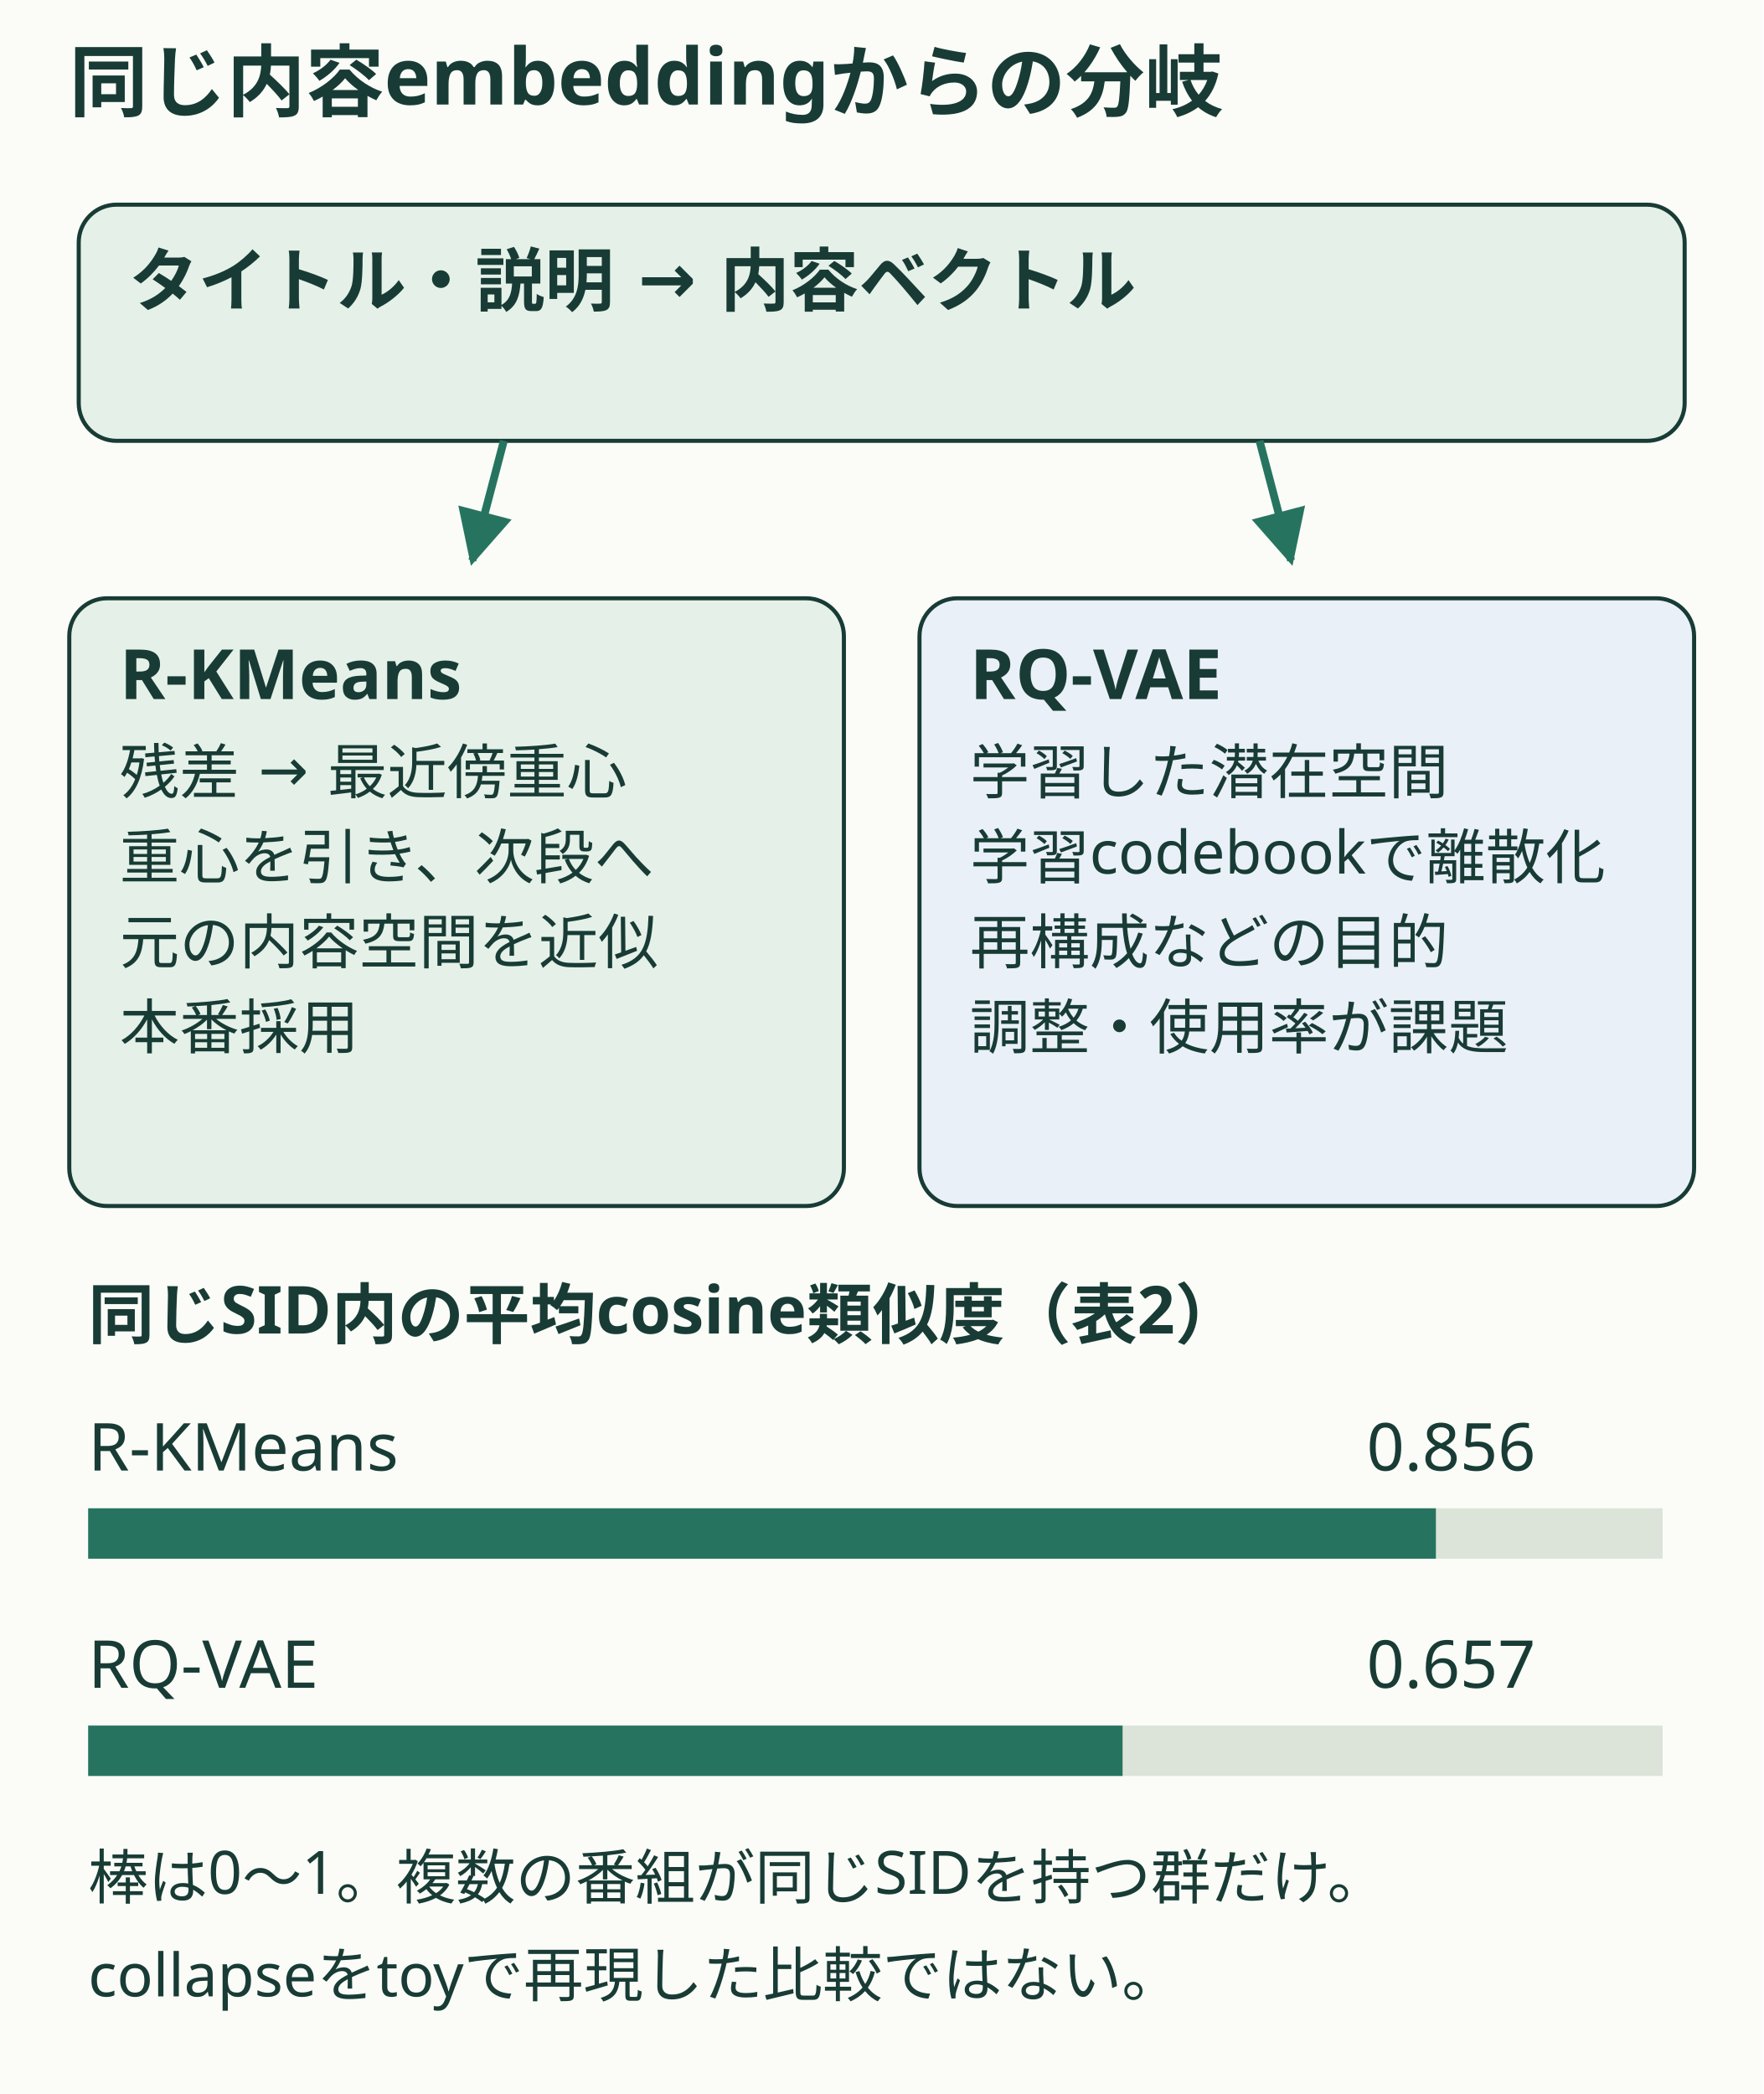
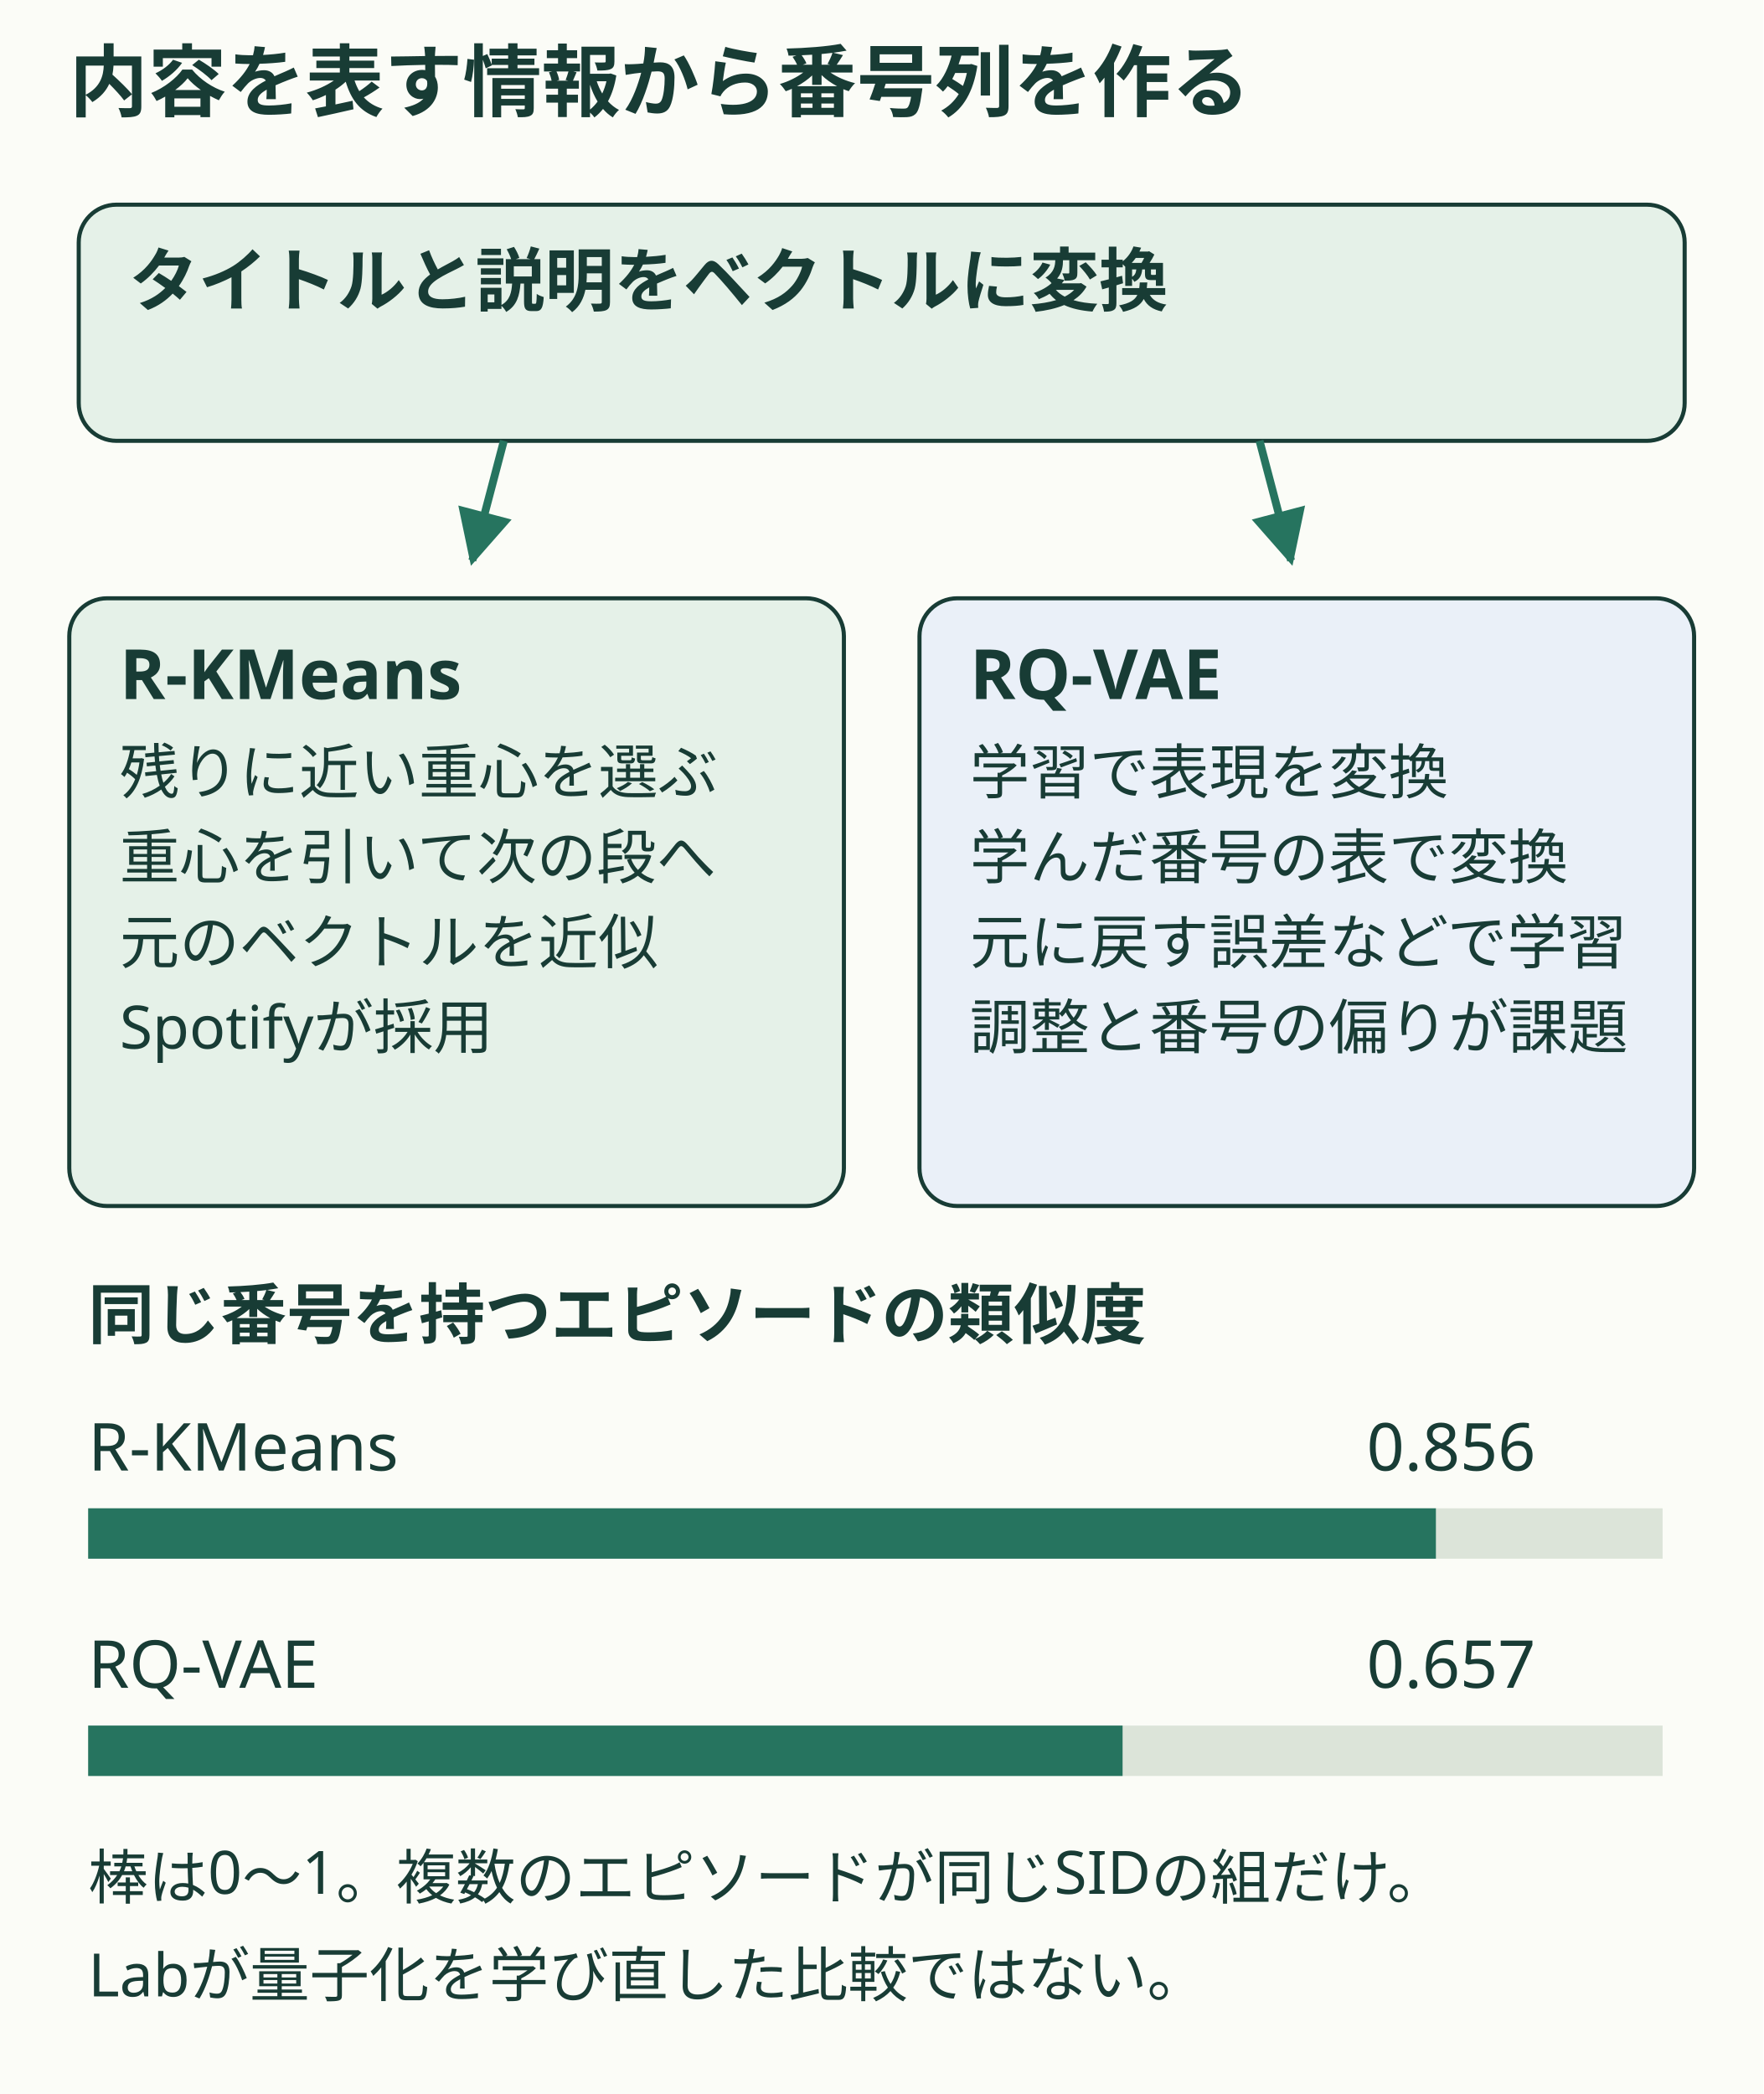
<svg xmlns="http://www.w3.org/2000/svg" viewBox="0 0 560 665" role="img" aria-labelledby="title desc">
  <defs>
    <marker id="arr" viewBox="0 0 10 10" refX="9" refY="5" markerWidth="7" markerHeight="7" orient="auto-start-reverse">
      <path d="M0 0 L10 5 L0 10 Z" fill="#26745f" />
    </marker>
  </defs>
  <rect width="560" height="665" fill="#fbfcf7" />
  <g font-family="sans-serif">
-     <text x="22" y="35" font-size="25" fill="#183c35" font-weight="bold">同じ内容embeddingからの分岐</text>
+     <text x="22" y="35" font-size="25" fill="#183c35" font-weight="bold">内容を表す情報から番号列を作る</text>
    <rect x="25" y="65" width="510" height="75" rx="12" fill="#e5f1e8" stroke="#183c35" stroke-width="1.3" />
-     <text x="41" y="97" font-size="22" fill="#183c35" font-weight="bold">タイトル・説明 → 内容ベクトル</text>
+     <text x="41" y="97" font-size="22" fill="#183c35" font-weight="bold">タイトルと説明をベクトルに変換</text>
    <path d="M160,140 L150,178" stroke="#26745f" stroke-width="2.5" fill="none" marker-end="url(#arr)" />
    <path d="M400,140 L410,178" stroke="#26745f" stroke-width="2.5" fill="none" marker-end="url(#arr)" />
    <rect x="22" y="190" width="246" height="193" rx="12" fill="#e5f1e8" stroke="#183c35" stroke-width="1.3" />
    <text x="38" y="222" font-size="22" fill="#183c35" font-weight="bold">R-KMeans</text>
-     <text x="38" y="252" font-size="19" fill="#183c35" font-weight="normal">残差 → 最近傍重心</text>
-     <text x="38" y="279" font-size="19" fill="#183c35" font-weight="normal">重心を引き、次段へ</text>
-     <text x="38" y="306" font-size="19" fill="#183c35" font-weight="normal">元の内容空間を近似</text>
-     <text x="38" y="333" font-size="19" fill="#183c35" font-weight="normal">本番採用</text>
+     <text x="38" y="252" font-size="19" fill="#183c35" font-weight="normal">残りに近い重心を選ぶ</text>
+     <text x="38" y="279" font-size="19" fill="#183c35" font-weight="normal">重心を引いて次の段へ</text>
+     <text x="38" y="306" font-size="19" fill="#183c35" font-weight="normal">元のベクトルを近似</text>
+     <text x="38" y="333" font-size="19" fill="#183c35" font-weight="normal">Spotifyが採用</text>
    <rect x="292" y="190" width="246" height="193" rx="12" fill="#eaf0f8" stroke="#183c35" stroke-width="1.3" />
    <text x="308" y="222" font-size="22" fill="#183c35" font-weight="bold">RQ-VAE</text>
-     <text x="308" y="252" font-size="19" fill="#183c35" font-weight="normal">学習した潜在空間</text>
-     <text x="308" y="279" font-size="19" fill="#183c35" font-weight="normal">学習codebookで離散化</text>
-     <text x="308" y="306" font-size="19" fill="#183c35" font-weight="normal">再構成などの目的</text>
-     <text x="308" y="333" font-size="19" fill="#183c35" font-weight="normal">調整・使用率が課題</text>
-     <text x="28" y="425" font-size="21" fill="#183c35" font-weight="bold">同じSID内の平均cosine類似度（表2）</text>
+     <text x="308" y="252" font-size="19" fill="#183c35" font-weight="normal">学習で表現を変換</text>
+     <text x="308" y="279" font-size="19" fill="#183c35" font-weight="normal">学んだ番号の表で変換</text>
+     <text x="308" y="306" font-size="19" fill="#183c35" font-weight="normal">元に戻す誤差などで学習</text>
+     <text x="308" y="333" font-size="19" fill="#183c35" font-weight="normal">調整と番号の偏りが課題</text>
+     <text x="28" y="425" font-size="21" fill="#183c35" font-weight="bold">同じ番号を持つエピソードの類似度</text>
    <text x="28" y="467" font-size="21" fill="#183c35" font-weight="normal">R-KMeans</text>
    <text x="434" y="467" font-size="21" fill="#183c35" font-weight="normal">0.856</text>
    <rect x="28" y="479" width="500" height="16" fill="#dce4d9" />
    <rect x="28" y="479" width="428.0" height="16" fill="#26745f" />
    <text x="28" y="536" font-size="21" fill="#183c35" font-weight="normal">RQ-VAE</text>
    <text x="434" y="536" font-size="21" fill="#183c35" font-weight="normal">0.657</text>
    <rect x="28" y="548" width="500" height="16" fill="#dce4d9" />
    <rect x="28" y="548" width="328.5" height="16" fill="#26745f" />
-     <text x="28" y="603" font-size="19" fill="#183c35" font-weight="normal">棒は0〜1。複数の番組が同じSIDを持つ群だけ。</text>
-     <text x="28" y="634" font-size="19" fill="#183c35" font-weight="normal">collapseをtoyで再現した比較ではない。</text>
+     <text x="28" y="603" font-size="19" fill="#183c35" font-weight="normal">棒は0〜1。複数のエピソードが同じSIDの組だけ。</text>
+     <text x="28" y="634" font-size="19" fill="#183c35" font-weight="normal">Labが量子化を学び直した比較ではない。</text>
  </g>
</svg>
